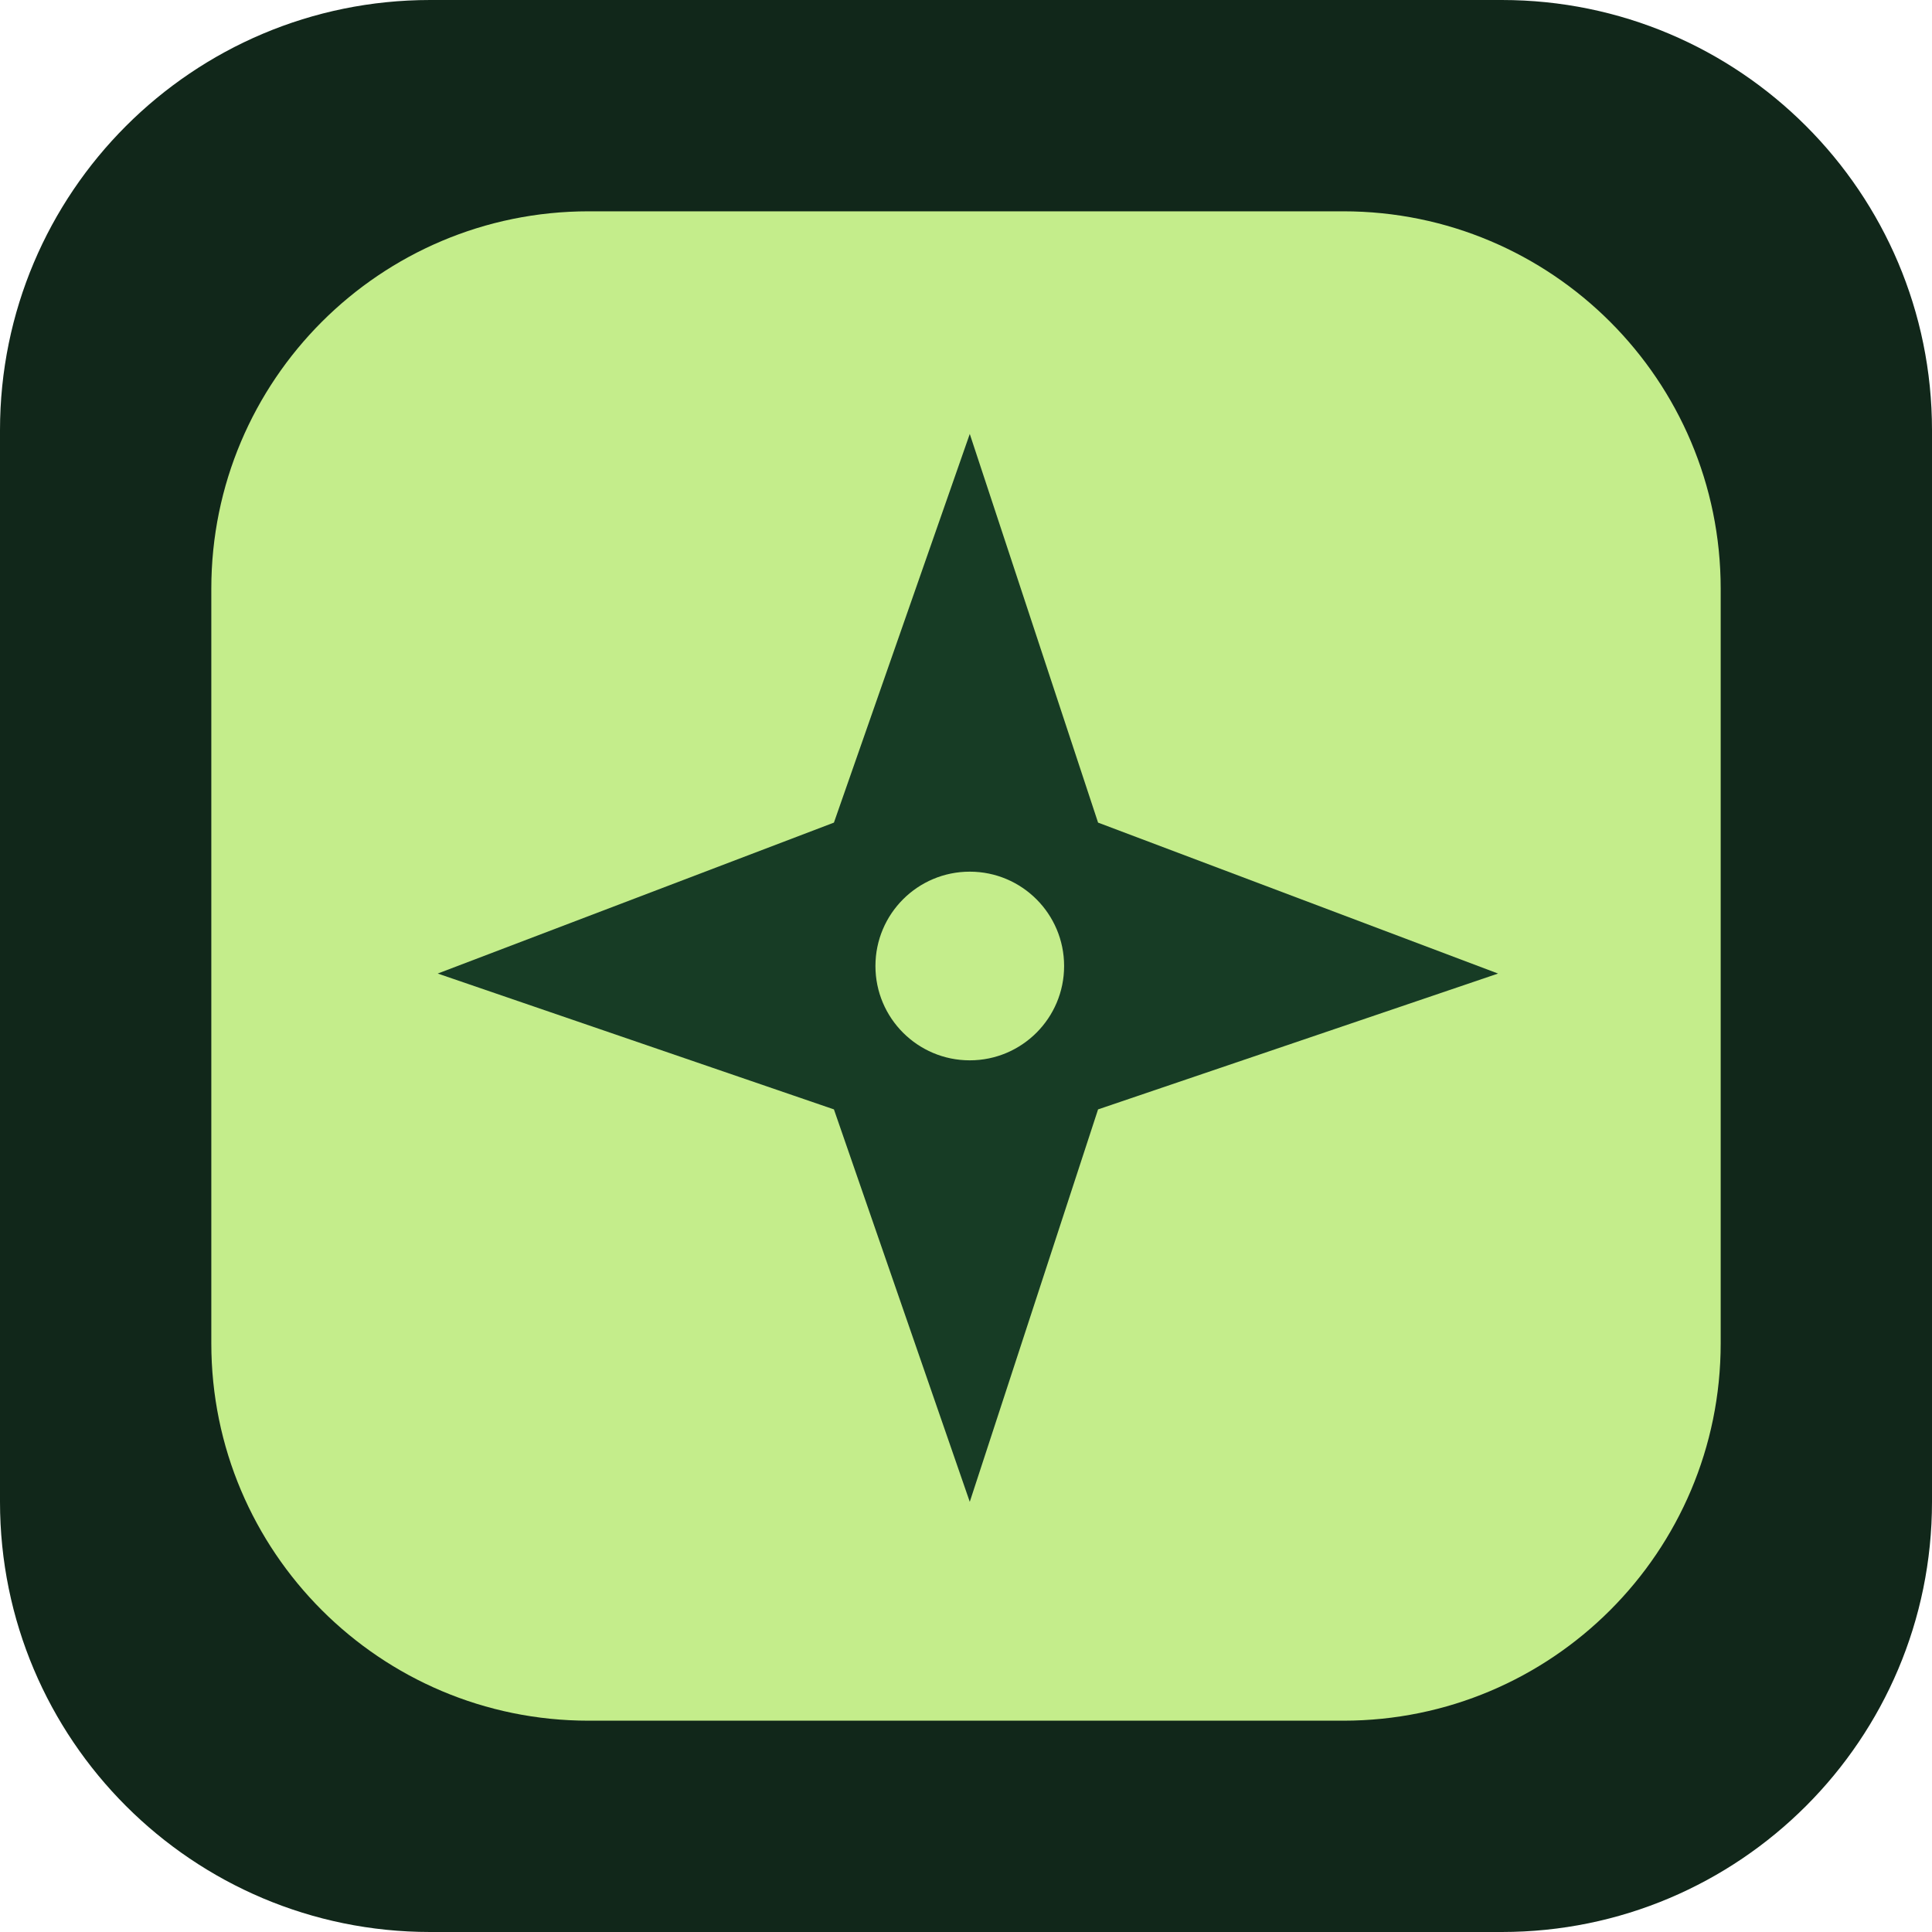
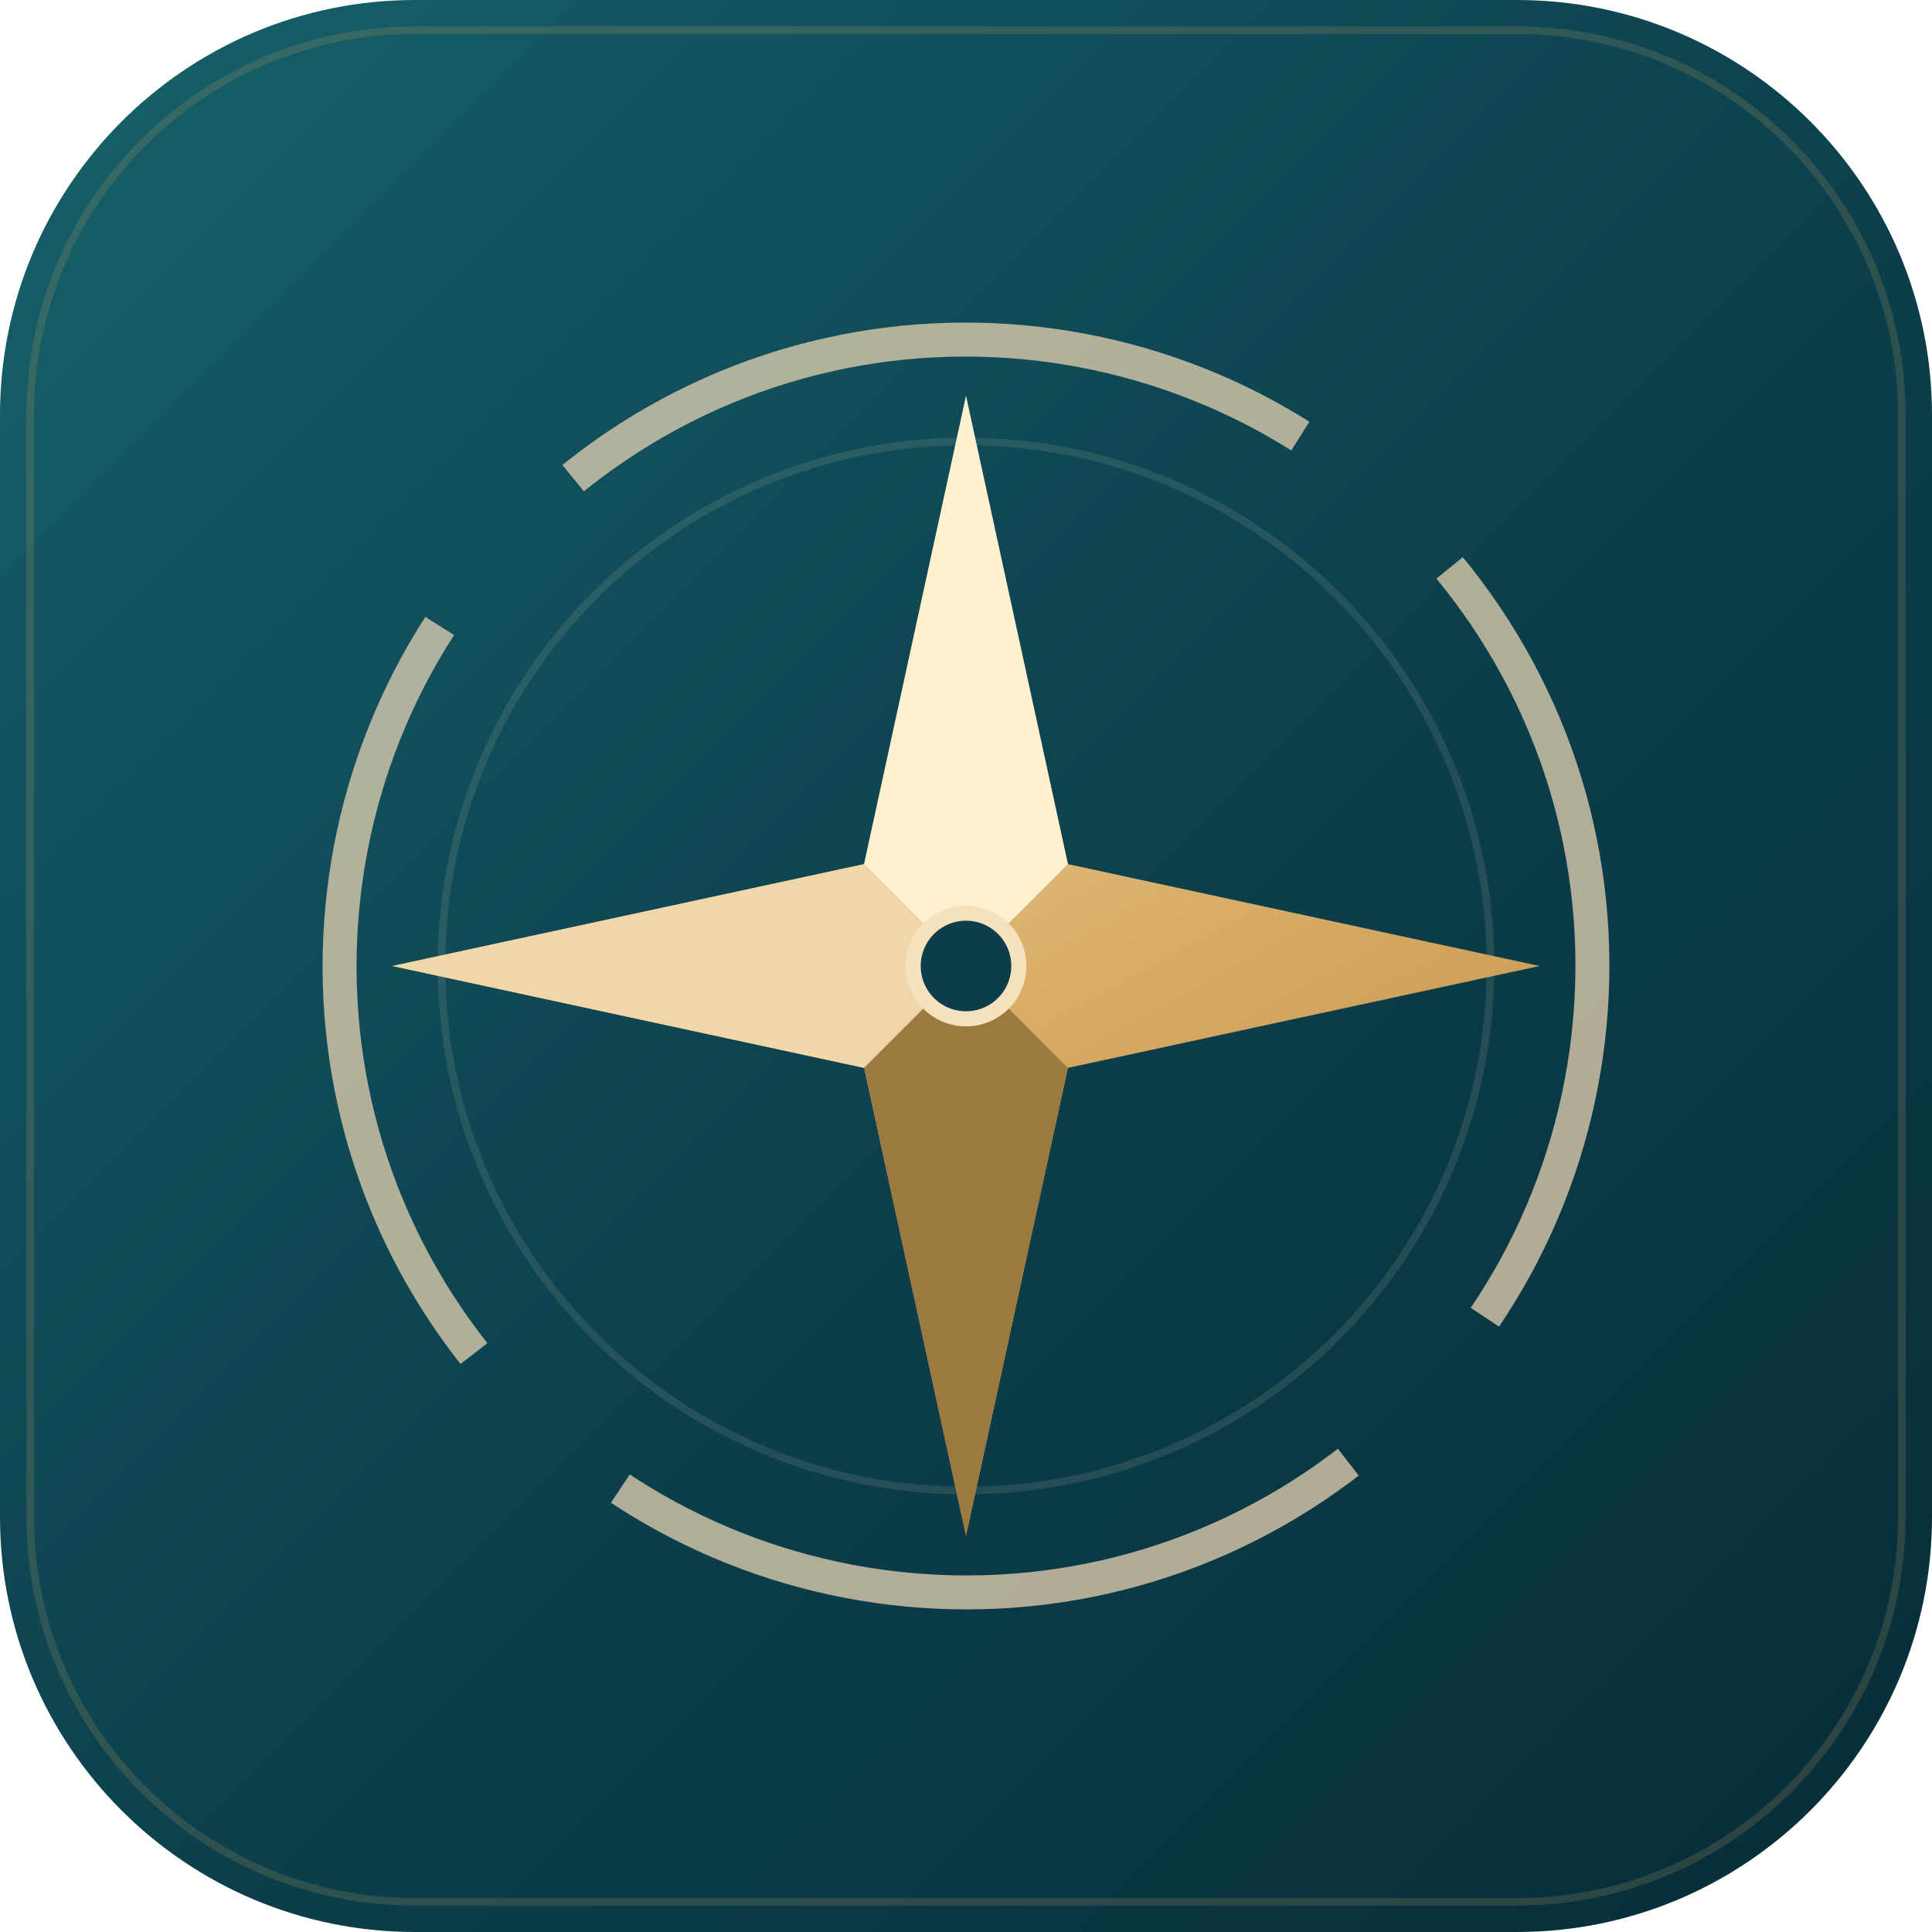
- <svg xmlns="http://www.w3.org/2000/svg" viewBox="0 0 512 512">
-   <rect width="512" height="512" rx="114" fill="#11271a" />
-   <rect x="56" y="56" width="400" height="400" rx="100" fill="#c4ed8b" />
-   <path d="M257 115 291 218 397 258 291 294 257 398 221 294 116 258 221 218Z" fill="#173c25" />
-   <circle cx="257" cy="256" r="25" fill="#c4ed8b" />
+ <svg xmlns="http://www.w3.org/2000/svg" viewBox="0 0 512 512" role="img" aria-label="PRUMO — bússola dourada">
+   <defs>
+     <linearGradient id="bg" x1="0" y1="0" x2="1" y2="1">
+       <stop stop-color="#17616A" />
+       <stop offset=".58" stop-color="#0B3D4A" />
+       <stop offset="1" stop-color="#072D38" />
+     </linearGradient>
+     <linearGradient id="metal" x1=".25" y1="0" x2=".8" y2="1">
+       <stop stop-color="#F5DEB5" />
+       <stop offset=".55" stop-color="#D9AC65" />
+       <stop offset="1" stop-color="#B98A49" />
+     </linearGradient>
+   </defs>
+   <rect width="512" height="512" rx="110" fill="url(#bg)" />
+   <rect x="8" y="8" width="496" height="496" rx="102" fill="none" stroke="#D0AA68" stroke-opacity=".18" stroke-width="2" />
+   <circle cx="256" cy="256" r="166" fill="none" stroke="#E6D3B3" stroke-opacity=".75" stroke-width="9" stroke-dasharray="206 53" transform="rotate(-37 256 256)" />
+   <circle cx="256" cy="256" r="139" fill="none" stroke="#F7E6C8" stroke-opacity=".11" stroke-width="2" />
+   <path d="M256 105 283 229 408 256 283 283 256 407 229 283 104 256 229 229Z" fill="url(#metal)" />
+   <path d="M256 105 283 229 256 256 229 229Z" fill="#FFF0D0" />
+   <path d="M104 256 229 229 256 256 229 283Z" fill="#F0D7AA" />
+   <path d="M256 256 283 283 256 407 229 283Z" fill="#9C793F" />
+   <circle cx="256" cy="256" r="14" fill="#0B3D4A" stroke="#F5E2BD" stroke-width="4" />
</svg>
